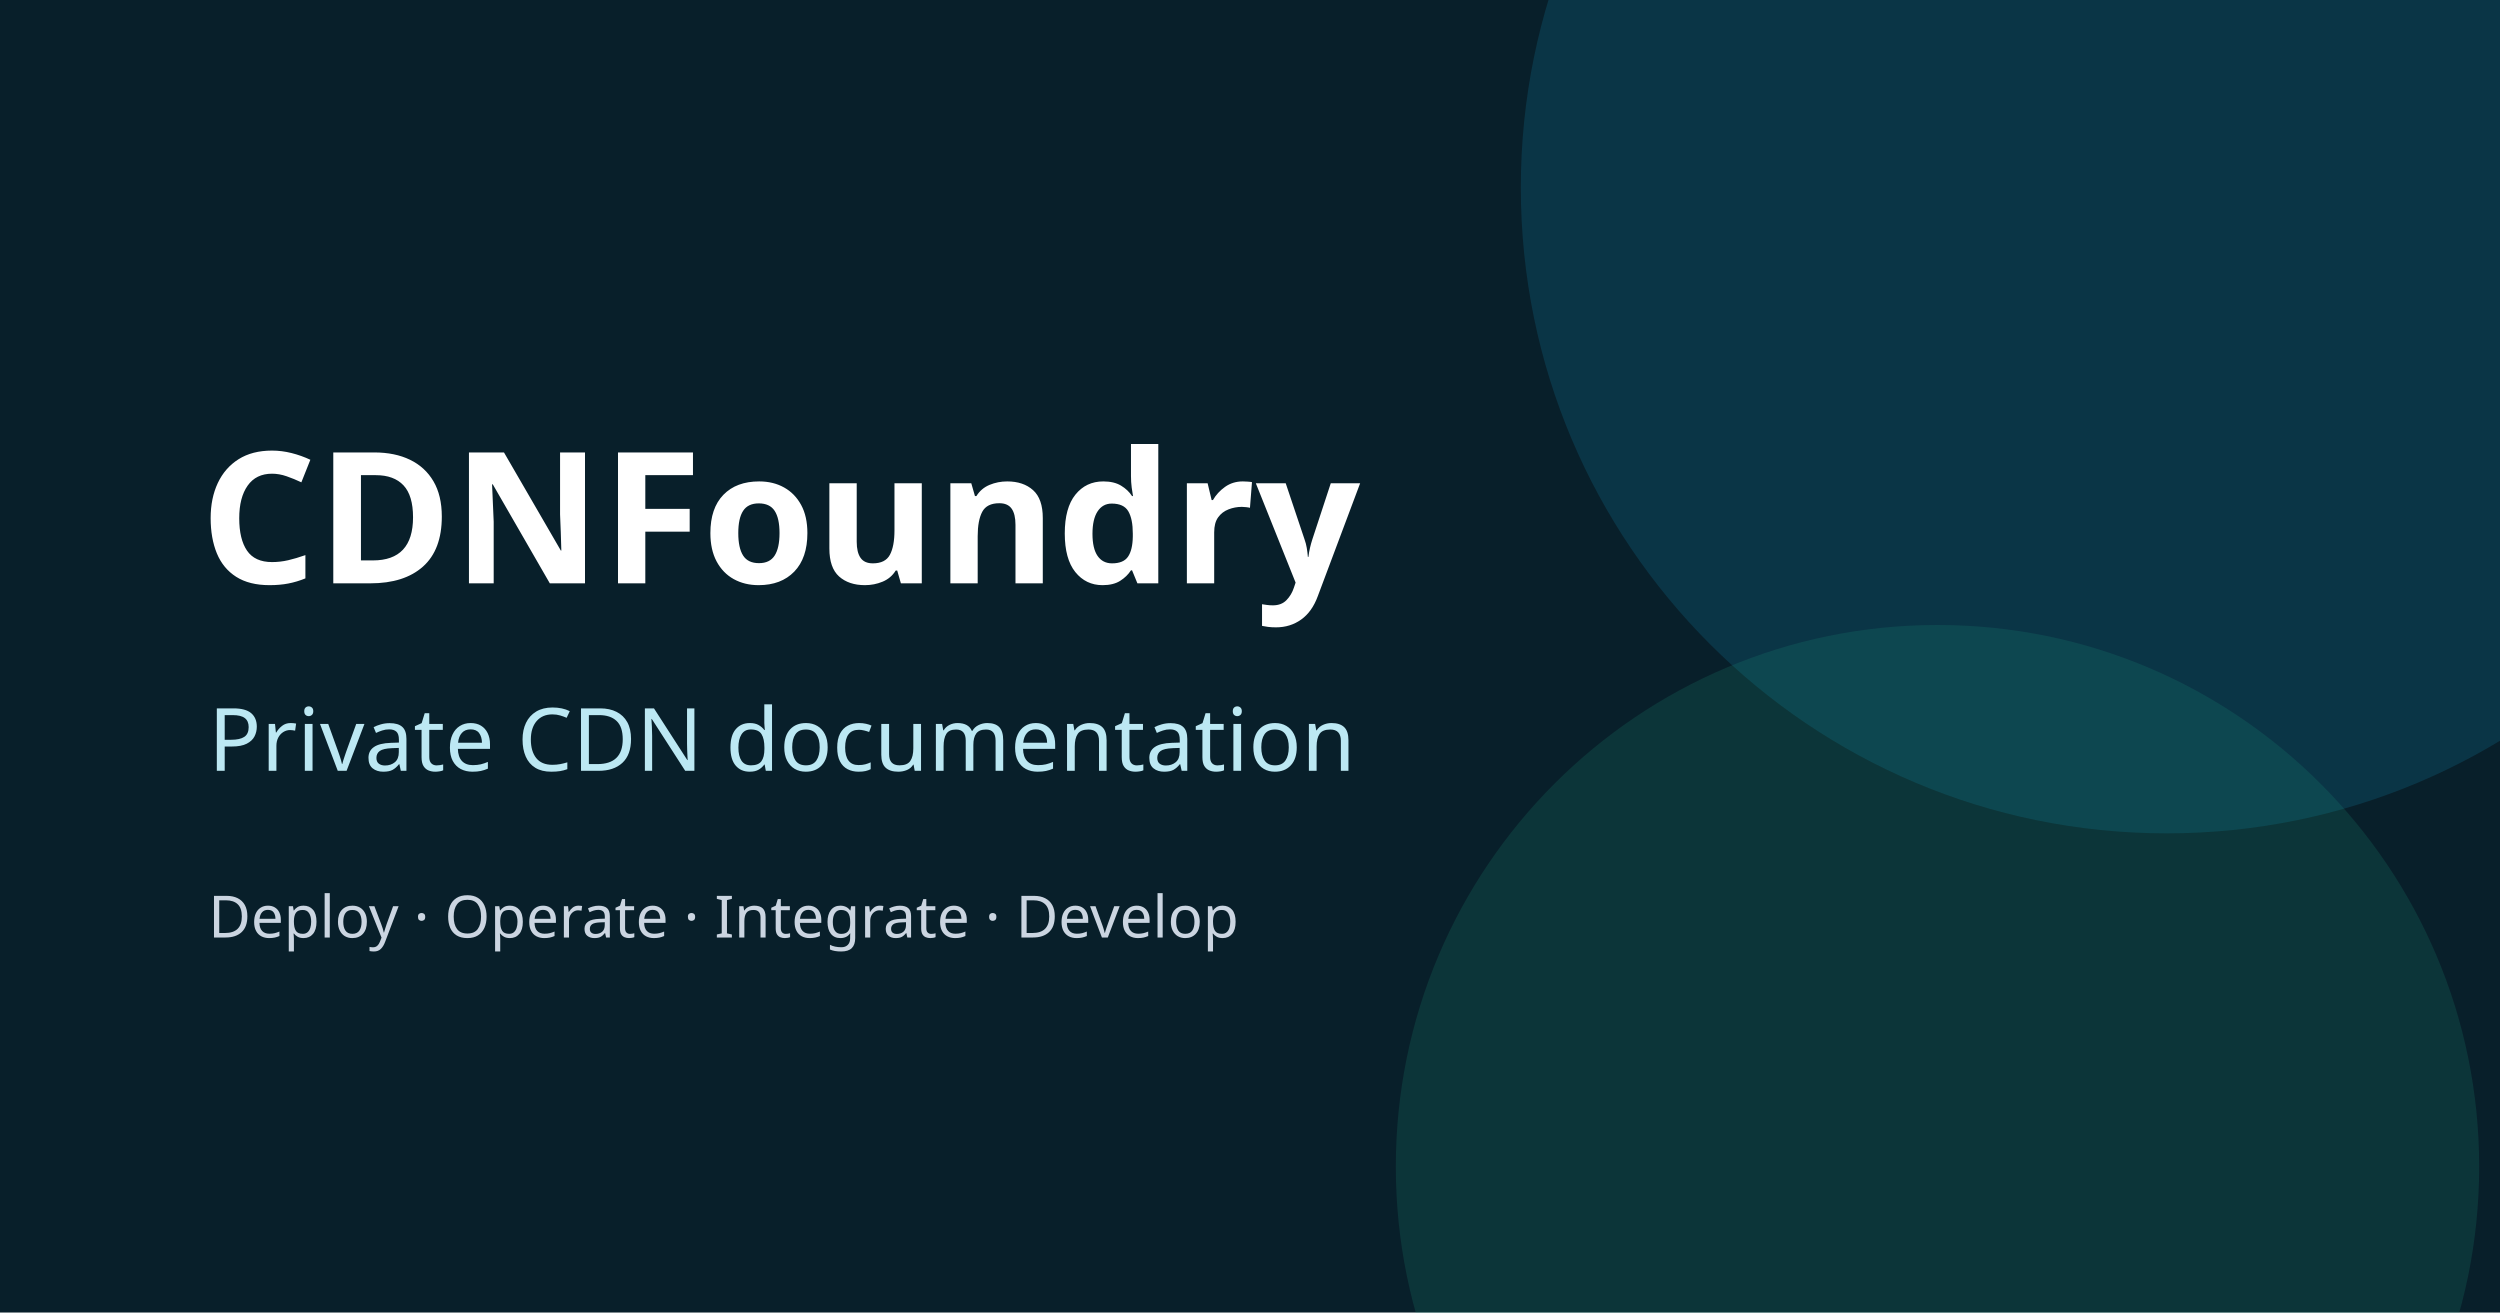
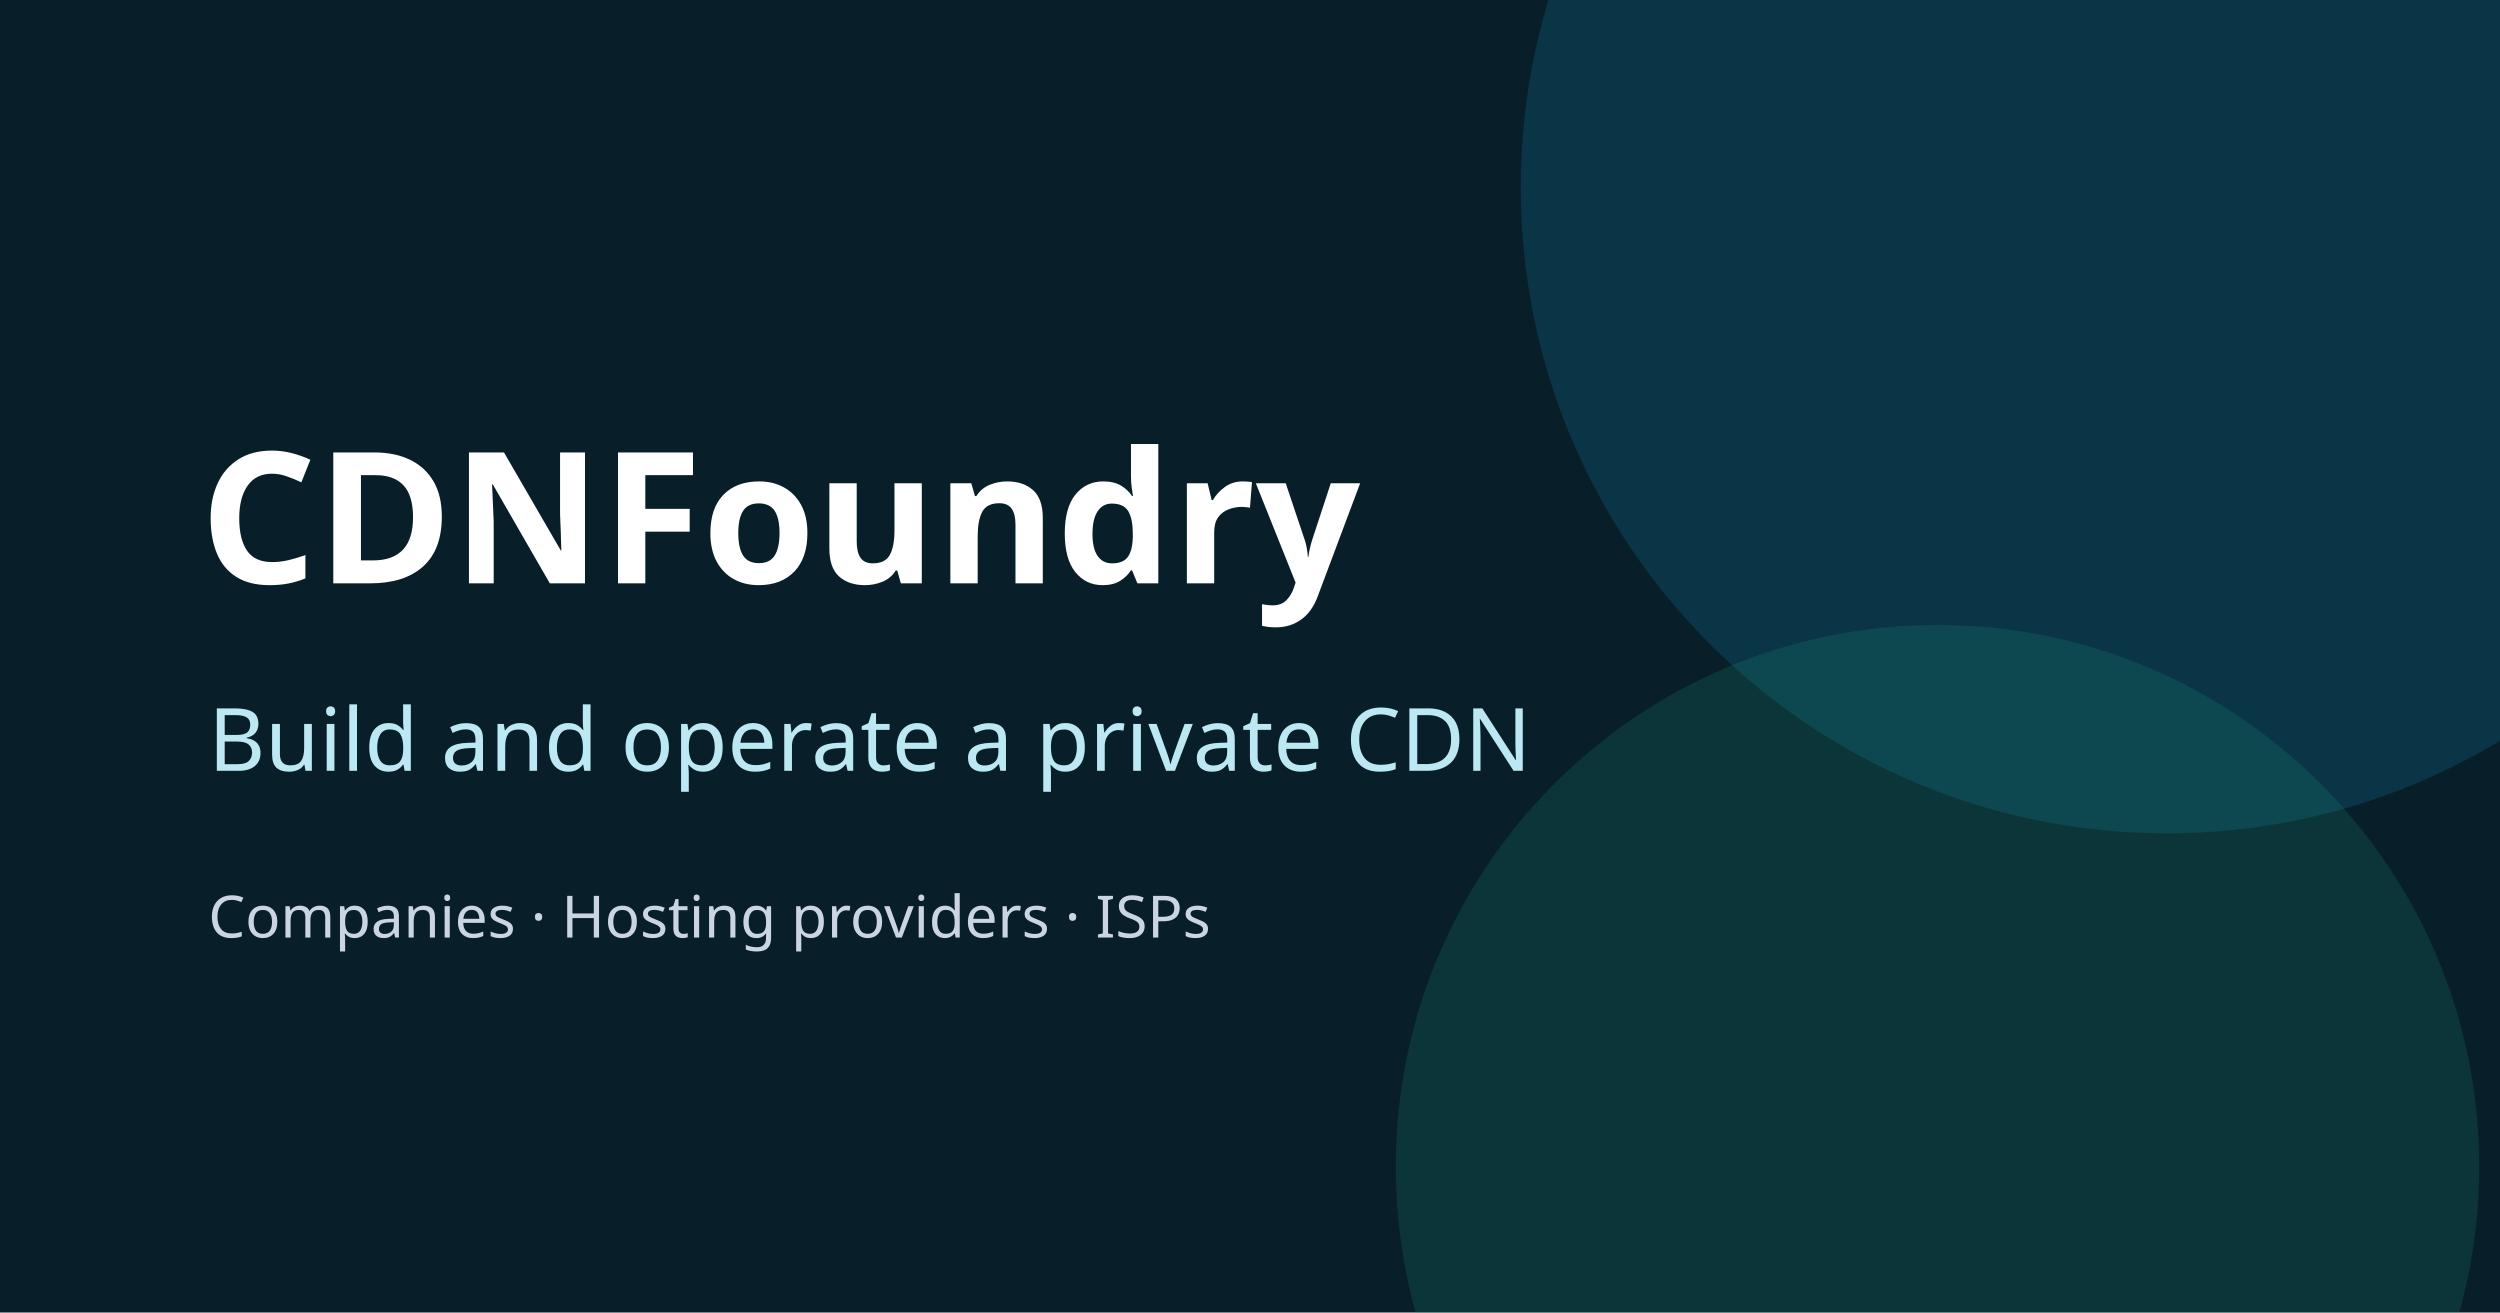
<svg xmlns="http://www.w3.org/2000/svg" viewBox="0 0 1200 630" role="img" aria-labelledby="title description">
  <rect width="1200" height="630" fill="#081f2a" />
  <circle cx="1040" cy="90" r="310" fill="#0f6f8f" opacity=".28" />
  <circle cx="930" cy="560" r="260" fill="#1c9a7d" opacity=".18" />
  <text x="96" y="280" fill="#fff" font-family="system-ui,sans-serif" font-size="88" font-weight="700">CDNFoundry</text>
-   <text x="100" y="370" fill="#bce8f3" font-family="system-ui,sans-serif" font-size="42">Private CDN documentation</text>
-   <text x="100" y="450" fill="#cbd5e1" font-family="system-ui,sans-serif" font-size="28">Deploy · Operate · Integrate · Develop</text>
+   <text x="100" y="370" fill="#bce8f3" font-family="system-ui,sans-serif" font-size="42">Build and operate a private CDN</text>
+   <text x="100" y="450" fill="#cbd5e1" font-family="system-ui,sans-serif" font-size="28">Companies · Hosting providers · ISPs</text>
</svg>
